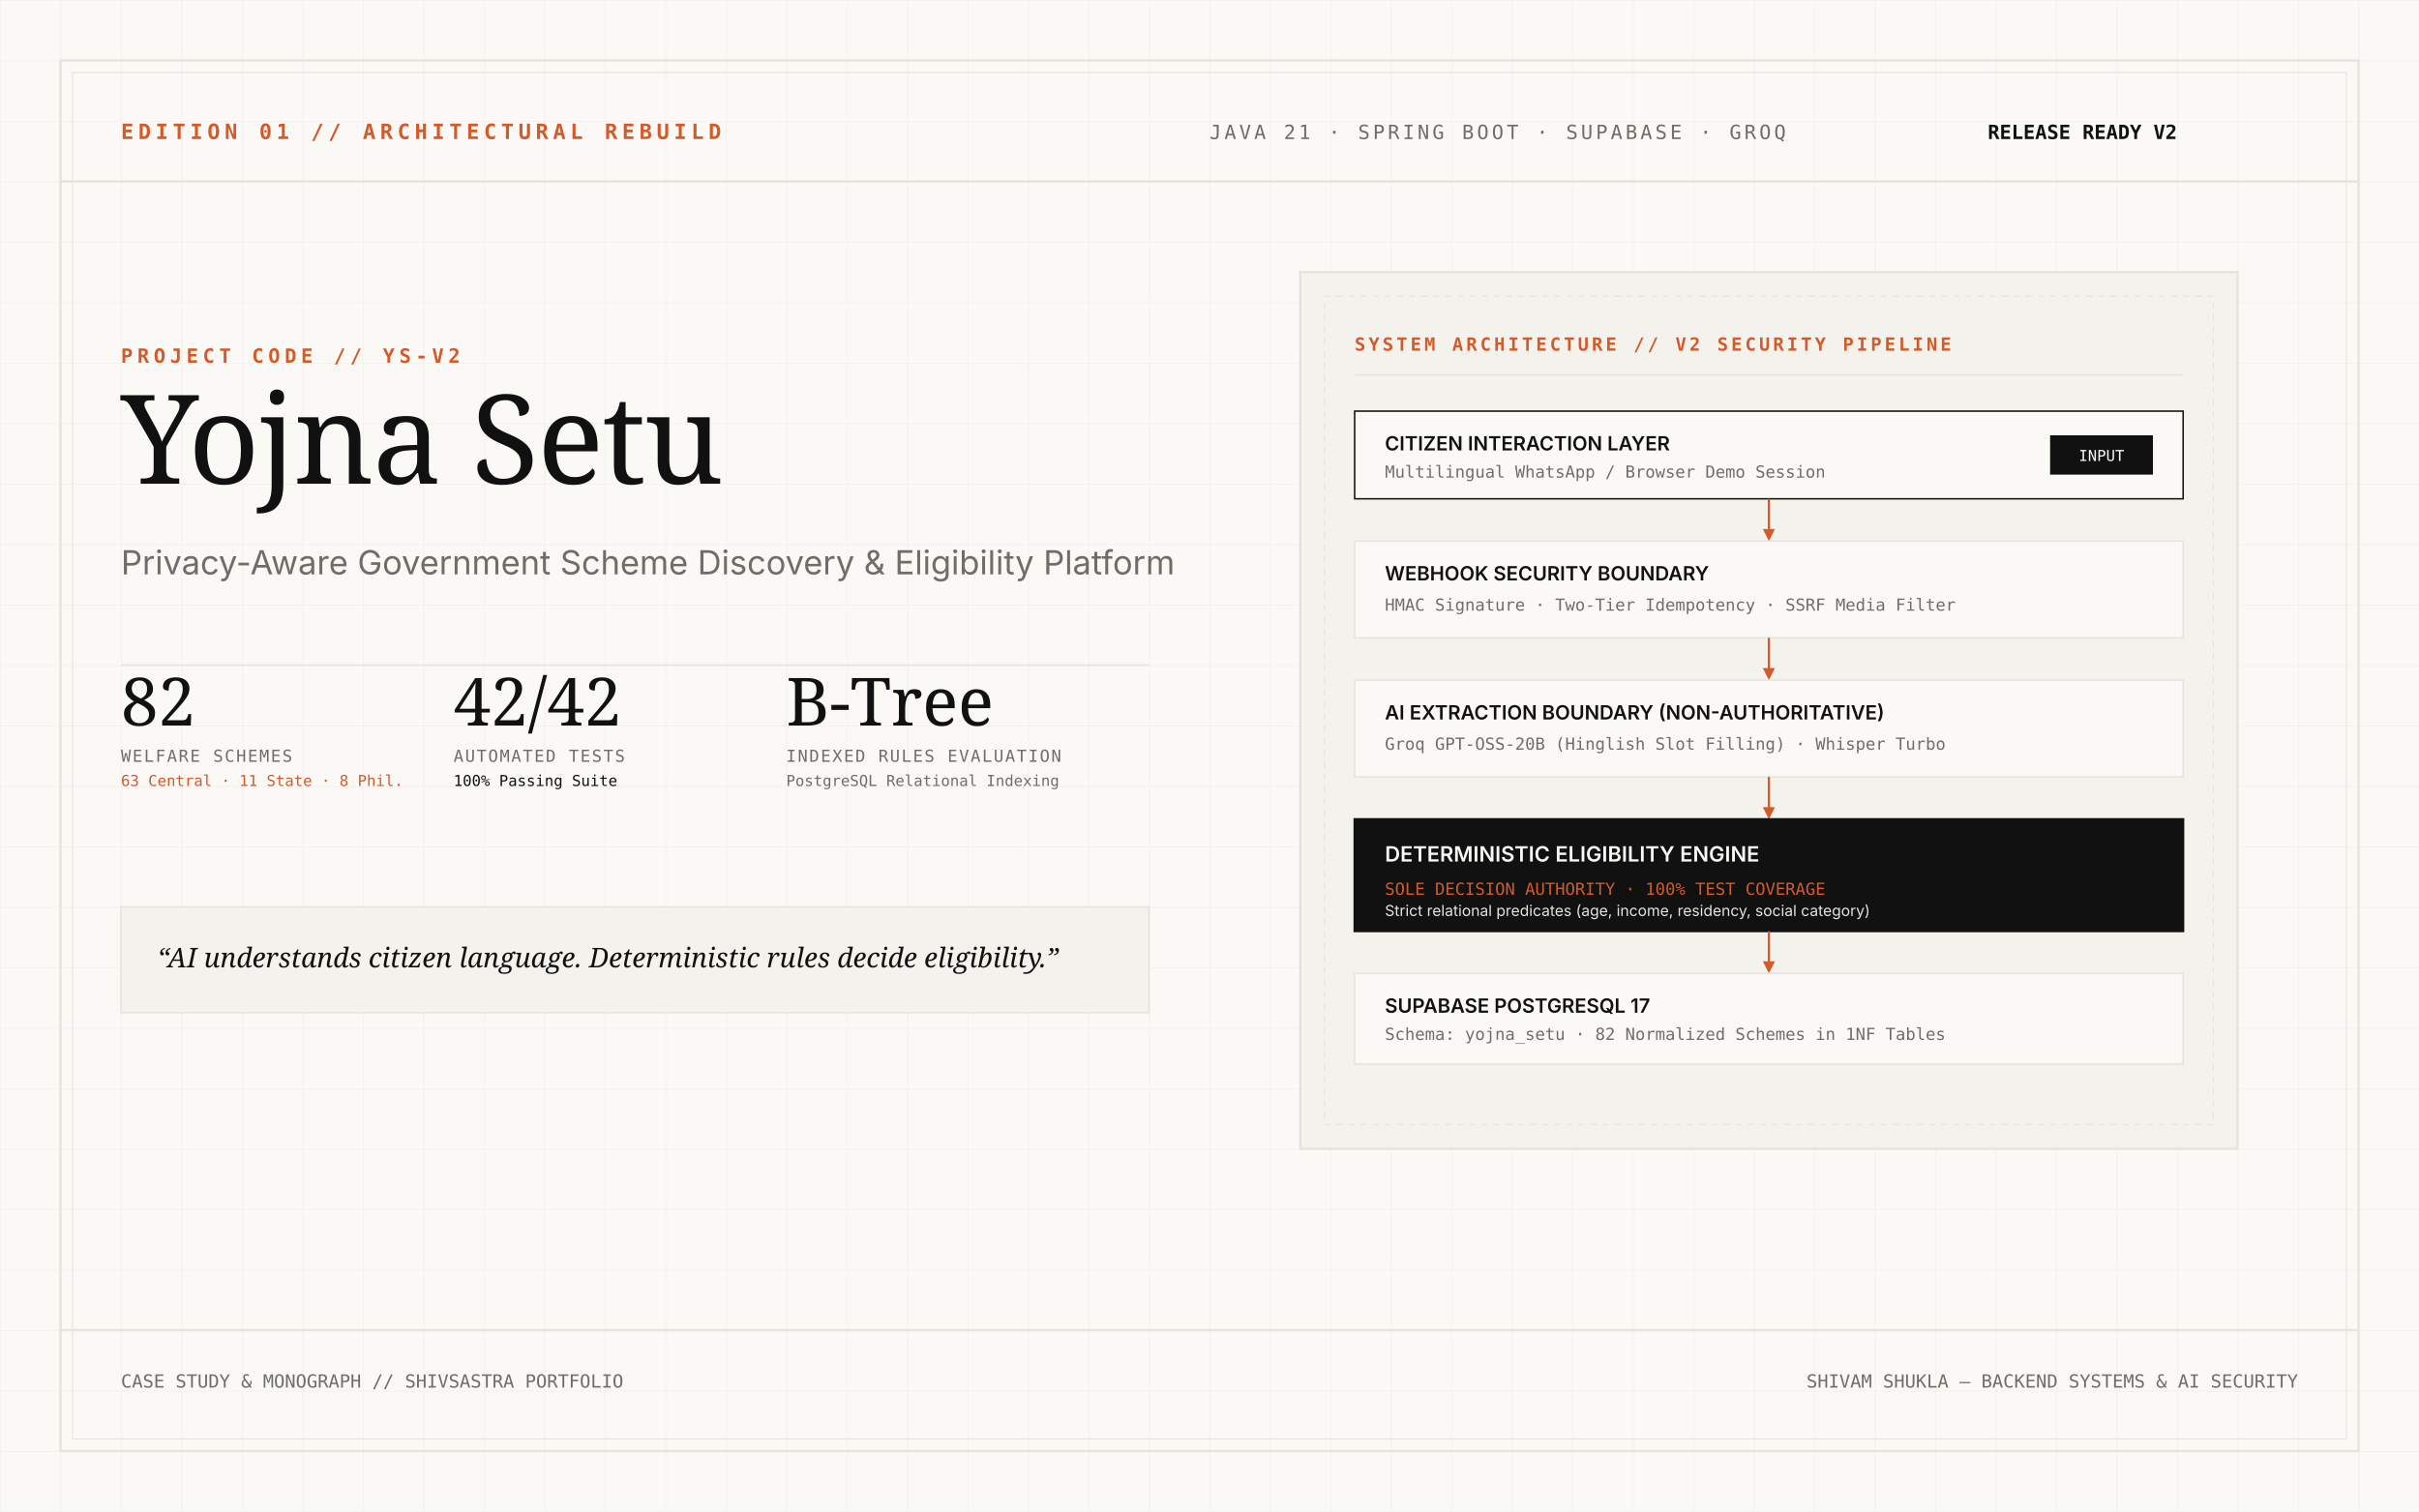
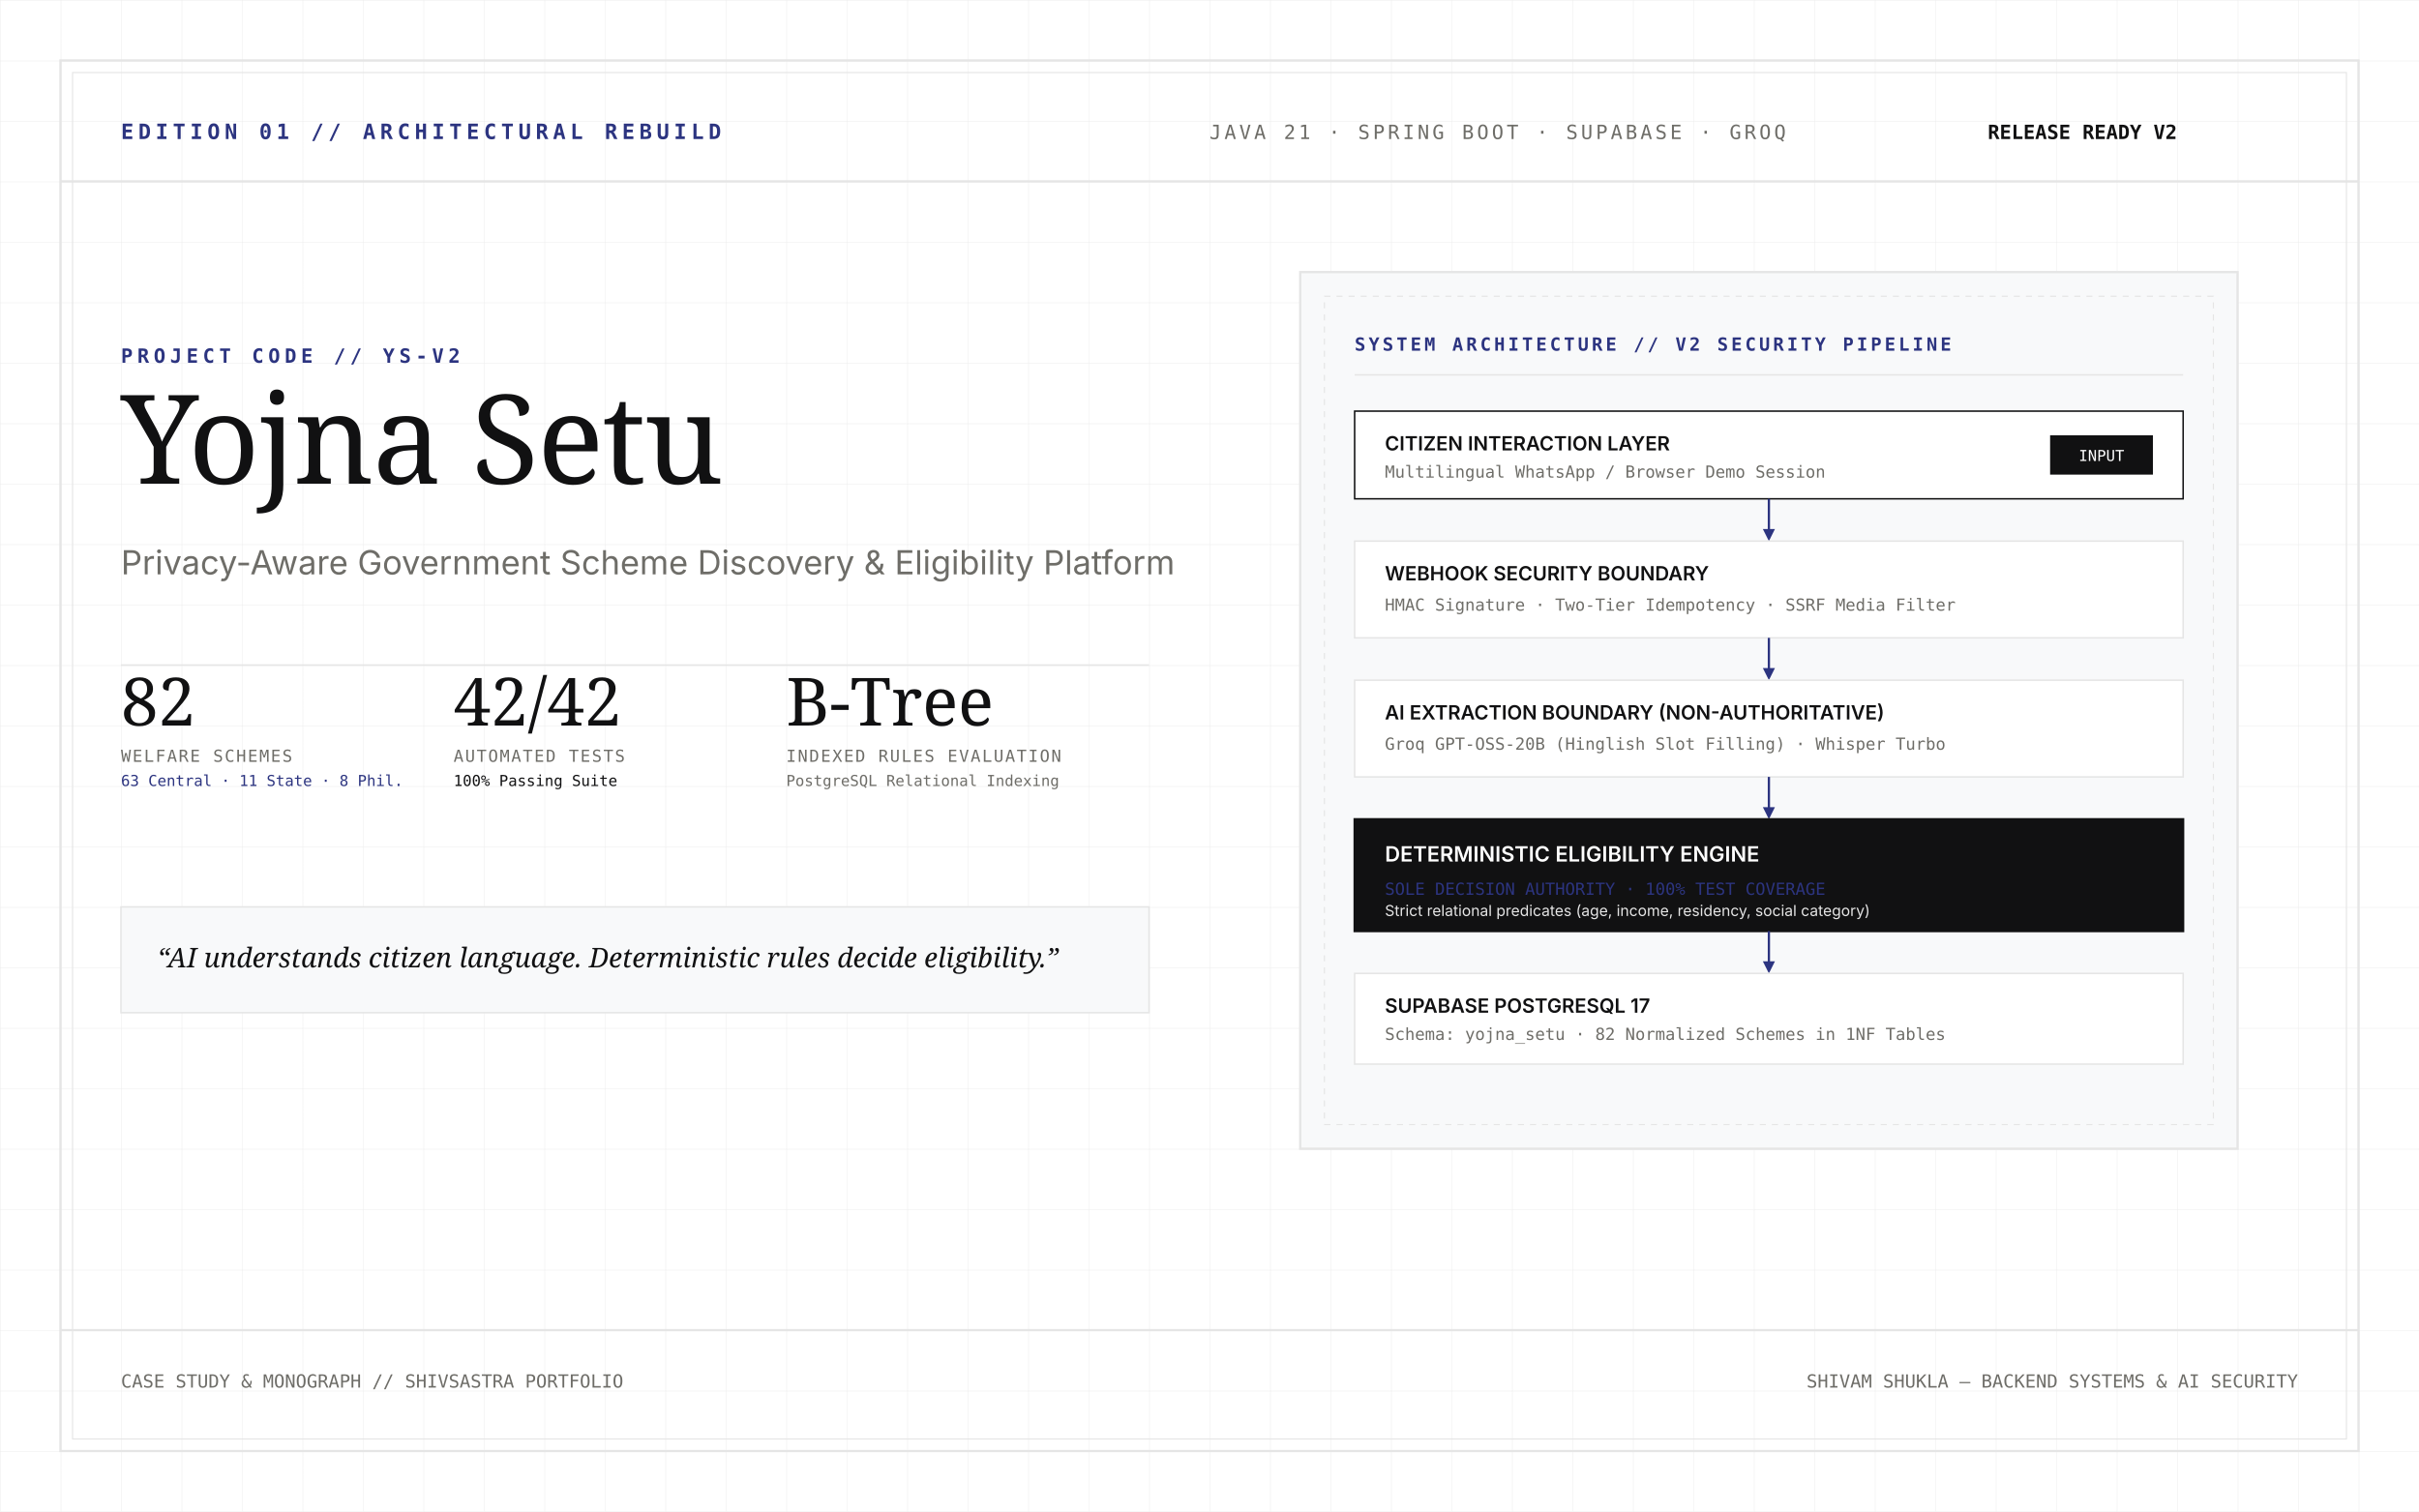
<svg xmlns="http://www.w3.org/2000/svg" viewBox="0 0 1600 1000" width="1600" height="1000">
  <defs>
    <style>
      .serif { font-family: 'Newsreader', Georgia, serif; }
      .sans { font-family: 'Inter', -apple-system, sans-serif; }
      .mono { font-family: 'JetBrains Mono', monospace; }
    </style>
    <pattern id="grid" width="40" height="40" patternUnits="userSpaceOnUse">
-       <path d="M 40 0 L 0 0 0 40" fill="none" stroke="#E6E3DC" stroke-width="0.75" opacity="0.6" />
+       <path d="M 40 0 L 0 0 0 40" fill="none" stroke="#E5E5E5" stroke-width="0.75" opacity="0.6" />
    </pattern>
  </defs>
-   <rect width="1600" height="1000" fill="#FAF9F6" />
+   <rect width="1600" height="1000" fill="#FFFFFF" />
  <rect width="1600" height="1000" fill="url(#grid)" />
-   <rect x="40" y="40" width="1520" height="920" fill="none" stroke="#E6E3DC" stroke-width="1.5" />
-   <rect x="48" y="48" width="1504" height="904" fill="none" stroke="#E6E3DC" stroke-width="0.75" />
-   <line x1="40" y1="120" x2="1560" y2="120" stroke="#E6E3DC" stroke-width="1.5" />
-   <text x="80" y="92" class="mono" font-size="14" fill="#D45A2A" letter-spacing="3" font-weight="600">EDITION 01 // ARCHITECTURAL REBUILD</text>
+   <rect x="40" y="40" width="1520" height="920" fill="none" stroke="#E5E5E5" stroke-width="1.5" />
+   <rect x="48" y="48" width="1504" height="904" fill="none" stroke="#E5E5E5" stroke-width="0.75" />
+   <line x1="40" y1="120" x2="1560" y2="120" stroke="#E5E5E5" stroke-width="1.5" />
+   <text x="80" y="92" class="mono" font-size="14" fill="#2C3480" letter-spacing="3" font-weight="600">EDITION 01 // ARCHITECTURAL REBUILD</text>
  <text x="800" y="92" class="mono" font-size="13" fill="#6E6D68" letter-spacing="2">JAVA 21 · SPRING BOOT · SUPABASE · GROQ</text>
  <text x="1440" y="92" class="mono" font-size="13" fill="#111112" font-weight="600" text-anchor="end">RELEASE READY V2</text>
  <g transform="translate(80, 240)">
-     <text x="0" y="0" class="mono" font-size="13" fill="#D45A2A" letter-spacing="3" font-weight="600">PROJECT CODE // YS-V2</text>
+     <text x="0" y="0" class="mono" font-size="13" fill="#2C3480" letter-spacing="3" font-weight="600">PROJECT CODE // YS-V2</text>
    <text x="0" y="80" class="serif" font-size="82" fill="#111112" font-weight="400" letter-spacing="-1">Yojna Setu</text>
    <text x="0" y="140" class="sans" font-size="22" fill="#6E6D68" font-weight="400" letter-spacing="0">Privacy-Aware Government Scheme Discovery &amp; Eligibility Platform</text>
-     <line x1="0" y1="200" x2="680" y2="200" stroke="#E6E3DC" stroke-width="1" />
+     <line x1="0" y1="200" x2="680" y2="200" stroke="#E5E5E5" stroke-width="1" />
    <g transform="translate(0, 240)">
      <g>
        <text x="0" y="0" class="serif" font-size="44" fill="#111112">82</text>
        <text x="0" y="24" class="mono" font-size="11" fill="#6E6D68" letter-spacing="1">WELFARE SCHEMES</text>
-         <text x="0" y="40" class="mono" font-size="10" fill="#D45A2A">63 Central · 11 State · 8 Phil.</text>
+         <text x="0" y="40" class="mono" font-size="10" fill="#2C3480">63 Central · 11 State · 8 Phil.</text>
      </g>
      <g transform="translate(220, 0)">
        <text x="0" y="0" class="serif" font-size="44" fill="#111112">42/42</text>
        <text x="0" y="24" class="mono" font-size="11" fill="#6E6D68" letter-spacing="1">AUTOMATED TESTS</text>
        <text x="0" y="40" class="mono" font-size="10" fill="#111112">100% Passing Suite</text>
      </g>
      <g transform="translate(440, 0)">
        <text x="0" y="0" class="serif" font-size="44" fill="#111112">B-Tree</text>
        <text x="0" y="24" class="mono" font-size="11" fill="#6E6D68" letter-spacing="1">INDEXED RULES EVALUATION</text>
        <text x="0" y="40" class="mono" font-size="10" fill="#6E6D68">PostgreSQL Relational Indexing</text>
      </g>
    </g>
    <g transform="translate(0, 360)">
-       <rect x="0" y="0" width="680" height="70" fill="#F4F2EC" stroke="#E6E3DC" stroke-width="1" />
+       <rect x="0" y="0" width="680" height="70" fill="#F8F9FA" stroke="#E5E5E5" stroke-width="1" />
      <text x="24" y="40" class="serif" font-style="italic" font-size="18" fill="#111112">“AI understands citizen language. Deterministic rules decide eligibility.”</text>
    </g>
  </g>
  <g transform="translate(860, 180)">
-     <rect x="0" y="0" width="620" height="580" fill="#F4F2EC" stroke="#E6E3DC" stroke-width="1.5" />
-     <rect x="16" y="16" width="588" height="548" fill="none" stroke="#E6E3DC" stroke-width="0.75" stroke-dasharray="4,4" />
-     <text x="36" y="52" class="mono" font-size="12" fill="#D45A2A" letter-spacing="2" font-weight="600">SYSTEM ARCHITECTURE // V2 SECURITY PIPELINE</text>
-     <line x1="36" y1="68" x2="584" y2="68" stroke="#E6E3DC" stroke-width="1" />
+     <rect x="0" y="0" width="620" height="580" fill="#F8F9FA" stroke="#E5E5E5" stroke-width="1.5" />
+     <rect x="16" y="16" width="588" height="548" fill="none" stroke="#E5E5E5" stroke-width="0.75" stroke-dasharray="4,4" />
+     <text x="36" y="52" class="mono" font-size="12" fill="#2C3480" letter-spacing="2" font-weight="600">SYSTEM ARCHITECTURE // V2 SECURITY PIPELINE</text>
+     <line x1="36" y1="68" x2="584" y2="68" stroke="#E5E5E5" stroke-width="1" />
    <g transform="translate(36, 92)">
-       <rect width="548" height="58" fill="#FAF9F6" stroke="#111112" stroke-width="1" />
+       <rect width="548" height="58" fill="#FFFFFF" stroke="#111112" stroke-width="1" />
      <text x="20" y="26" class="sans" font-size="13" font-weight="600" fill="#111112">CITIZEN INTERACTION LAYER</text>
      <text x="20" y="44" class="mono" font-size="11" fill="#6E6D68">Multilingual WhatsApp / Browser Demo Session</text>
      <rect x="460" y="16" width="68" height="26" fill="#111112" />
-       <text x="494" y="33" class="mono" font-size="10" fill="#FAF9F6" text-anchor="middle">INPUT</text>
+       <text x="494" y="33" class="mono" font-size="10" fill="#FFFFFF" text-anchor="middle">INPUT</text>
    </g>
-     <line x1="310" y1="150" x2="310" y2="176" stroke="#D45A2A" stroke-width="1.5" />
-     <polygon points="310,178 306,170 314,170" fill="#D45A2A" />
+     <line x1="310" y1="150" x2="310" y2="176" stroke="#2C3480" stroke-width="1.5" />
+     <polygon points="310,178 306,170 314,170" fill="#2C3480" />
    <g transform="translate(36, 178)">
-       <rect width="548" height="64" fill="#FAF9F6" stroke="#E6E3DC" stroke-width="1" />
+       <rect width="548" height="64" fill="#FFFFFF" stroke="#E5E5E5" stroke-width="1" />
      <text x="20" y="26" class="sans" font-size="13" font-weight="600" fill="#111112">WEBHOOK SECURITY BOUNDARY</text>
      <text x="20" y="46" class="mono" font-size="11" fill="#6E6D68">HMAC Signature · Two-Tier Idempotency · SSRF Media Filter</text>
    </g>
-     <line x1="310" y1="242" x2="310" y2="268" stroke="#D45A2A" stroke-width="1.5" />
-     <polygon points="310,270 306,262 314,262" fill="#D45A2A" />
+     <line x1="310" y1="242" x2="310" y2="268" stroke="#2C3480" stroke-width="1.5" />
+     <polygon points="310,270 306,262 314,262" fill="#2C3480" />
    <g transform="translate(36, 270)">
-       <rect width="548" height="64" fill="#FAF9F6" stroke="#E6E3DC" stroke-width="1" />
+       <rect width="548" height="64" fill="#FFFFFF" stroke="#E5E5E5" stroke-width="1" />
      <text x="20" y="26" class="sans" font-size="13" font-weight="600" fill="#111112">AI EXTRACTION BOUNDARY (NON-AUTHORITATIVE)</text>
      <text x="20" y="46" class="mono" font-size="11" fill="#6E6D68">Groq GPT-OSS-20B (Hinglish Slot Filling) · Whisper Turbo</text>
    </g>
-     <line x1="310" y1="334" x2="310" y2="360" stroke="#D45A2A" stroke-width="1.5" />
-     <polygon points="310,362 306,354 314,354" fill="#D45A2A" />
+     <line x1="310" y1="334" x2="310" y2="360" stroke="#2C3480" stroke-width="1.5" />
+     <polygon points="310,362 306,354 314,354" fill="#2C3480" />
    <g transform="translate(36, 362)">
      <rect width="548" height="74" fill="#111112" stroke="#111112" stroke-width="1.5" />
-       <text x="20" y="28" class="sans" font-size="14" font-weight="600" fill="#FAF9F6">DETERMINISTIC ELIGIBILITY ENGINE</text>
-       <text x="20" y="50" class="mono" font-size="11" fill="#D45A2A">SOLE DECISION AUTHORITY · 100% TEST COVERAGE</text>
-       <text x="20" y="64" class="sans" font-size="10" fill="#E6E3DC">Strict relational predicates (age, income, residency, social category)</text>
+       <text x="20" y="28" class="sans" font-size="14" font-weight="600" fill="#FFFFFF">DETERMINISTIC ELIGIBILITY ENGINE</text>
+       <text x="20" y="50" class="mono" font-size="11" fill="#2C3480">SOLE DECISION AUTHORITY · 100% TEST COVERAGE</text>
+       <text x="20" y="64" class="sans" font-size="10" fill="#E5E5E5">Strict relational predicates (age, income, residency, social category)</text>
    </g>
-     <line x1="310" y1="436" x2="310" y2="462" stroke="#D45A2A" stroke-width="1.5" />
-     <polygon points="310,464 306,456 314,456" fill="#D45A2A" />
+     <line x1="310" y1="436" x2="310" y2="462" stroke="#2C3480" stroke-width="1.5" />
+     <polygon points="310,464 306,456 314,456" fill="#2C3480" />
    <g transform="translate(36, 464)">
-       <rect width="548" height="60" fill="#FAF9F6" stroke="#E6E3DC" stroke-width="1" />
+       <rect width="548" height="60" fill="#FFFFFF" stroke="#E5E5E5" stroke-width="1" />
      <text x="20" y="26" class="sans" font-size="13" font-weight="600" fill="#111112">SUPABASE POSTGRESQL 17</text>
      <text x="20" y="44" class="mono" font-size="11" fill="#6E6D68">Schema: yojna_setu · 82 Normalized Schemes in 1NF Tables</text>
    </g>
  </g>
-   <line x1="40" y1="880" x2="1560" y2="880" stroke="#E6E3DC" stroke-width="1.5" />
+   <line x1="40" y1="880" x2="1560" y2="880" stroke="#E5E5E5" stroke-width="1.5" />
  <text x="80" y="918" class="mono" font-size="12" fill="#6E6D68">CASE STUDY &amp; MONOGRAPH // SHIVSASTRA PORTFOLIO</text>
  <text x="1520" y="918" class="mono" font-size="12" fill="#6E6D68" text-anchor="end">SHIVAM SHUKLA — BACKEND SYSTEMS &amp; AI SECURITY</text>
</svg>
